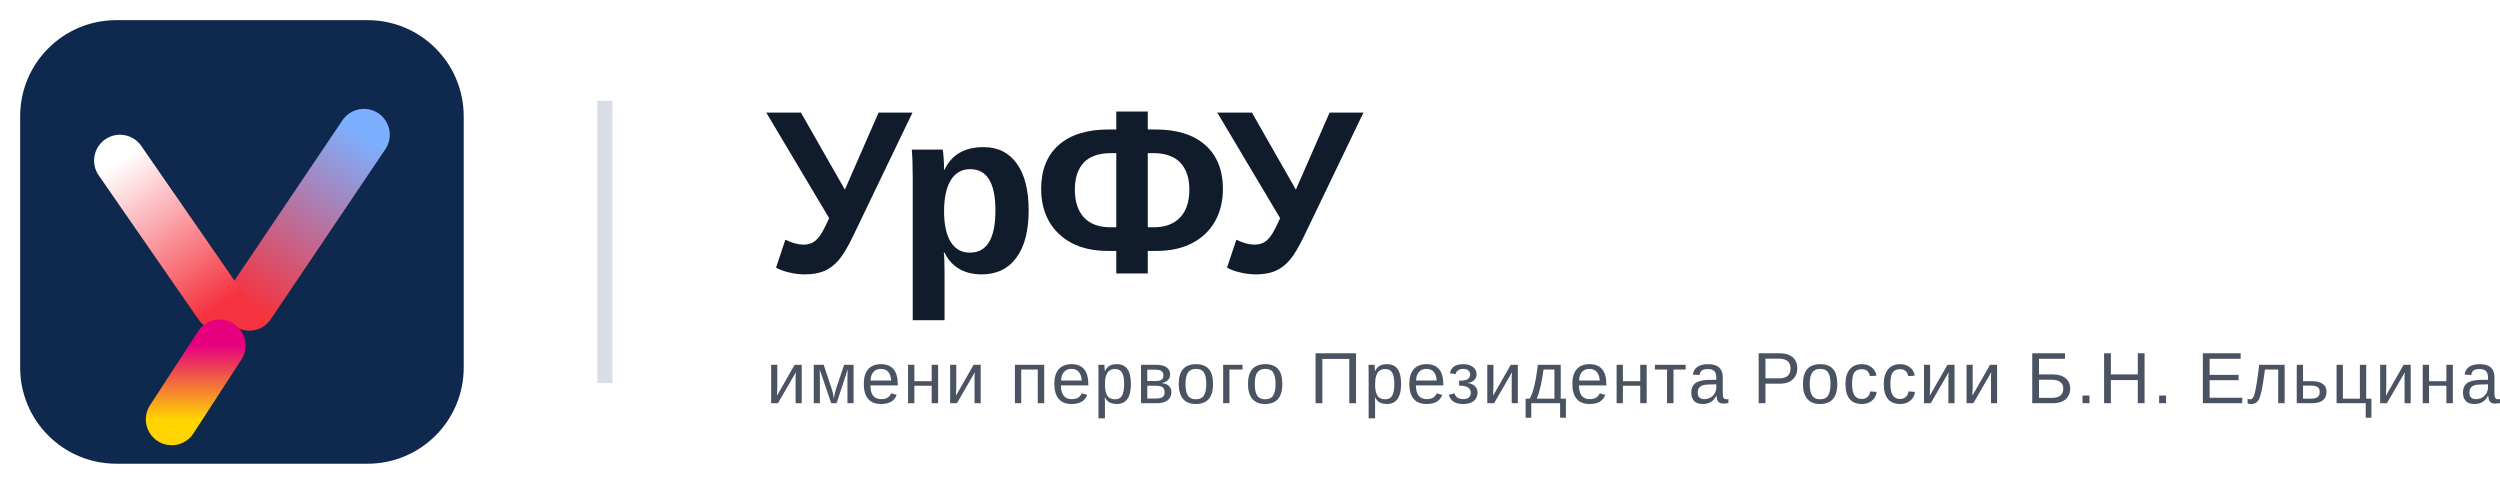
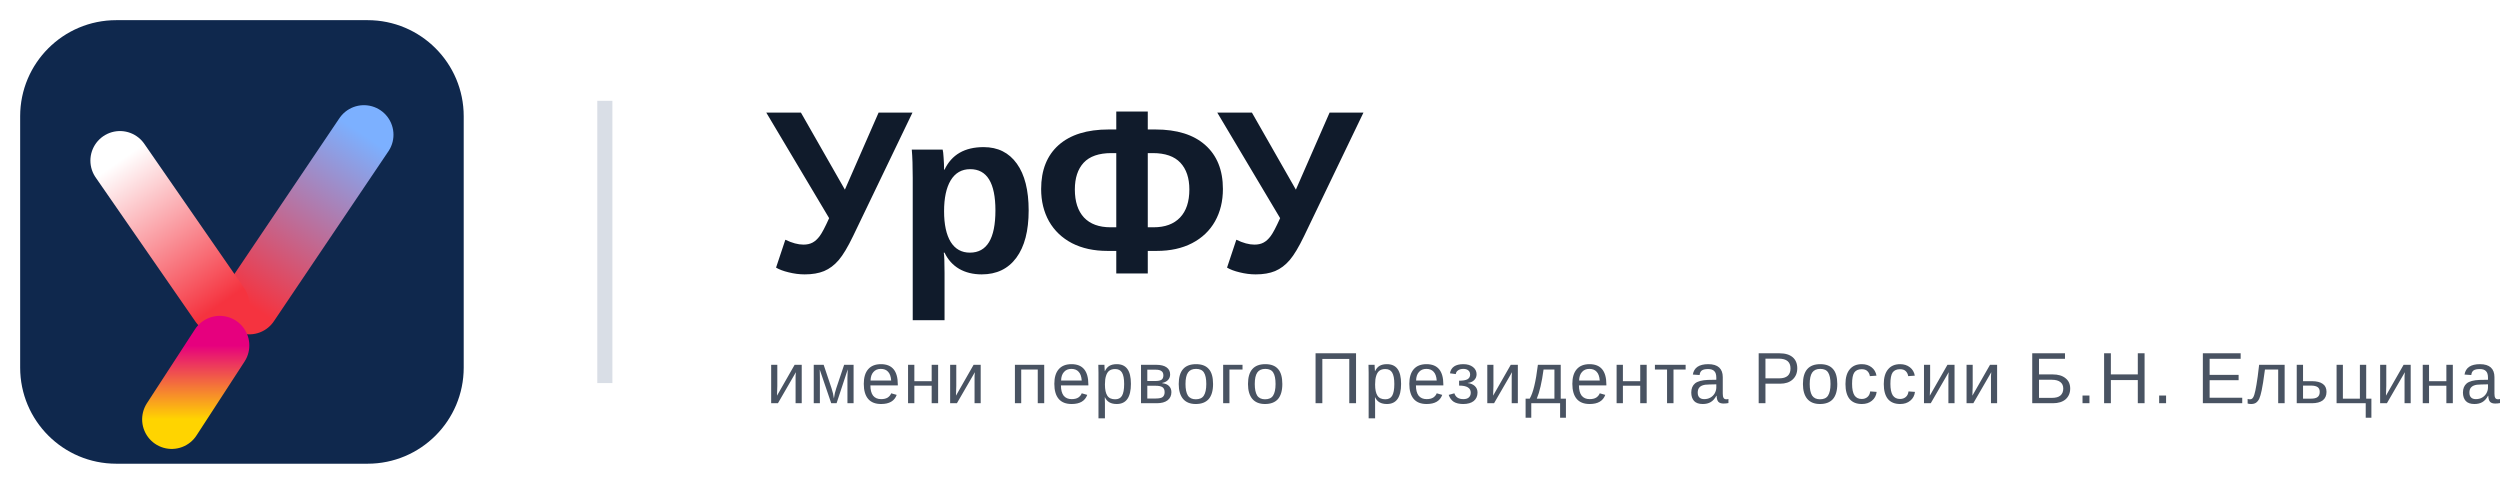
<svg xmlns="http://www.w3.org/2000/svg" width="248" height="48" viewBox="0 0 248 48" role="img" aria-label="УрФУ — Уральский федеральный университет">
  <defs>
    <linearGradient id="gL" gradientUnits="userSpaceOnUse" x1="27" y1="38" x2="54" y2="77">
      <stop offset="0" stop-color="#FFFFFF" />
      <stop offset="1" stop-color="#F5333F" />
    </linearGradient>
    <linearGradient id="gR" gradientUnits="userSpaceOnUse" x1="93" y1="31" x2="62" y2="77">
      <stop offset="0" stop-color="#7CB0FF" />
      <stop offset="1" stop-color="#F5333F" />
    </linearGradient>
    <linearGradient id="gB" x1="0" y1="0" x2="0" y2="1">
      <stop offset="0" stop-color="#E6007E" />
      <stop offset="1" stop-color="#FFD400" />
    </linearGradient>
  </defs>
  <g transform="translate(2 2) scale(0.3666667)">
    <rect width="120" height="120" rx="26" fill="#0F284D" />
-     <g fill="none" stroke-width="14" stroke-linecap="round" stroke-linejoin="round">
+     <g fill="none" stroke-width="16" stroke-linecap="round" stroke-linejoin="round">
      <path d="M93 31 L62 77" stroke="url(#gR)" />
      <path d="M27 38 L54 77" stroke="url(#gL)" />
      <path d="M54 88 L41 108" stroke="url(#gB)" />
    </g>
  </g>
  <line x1="60" y1="10" x2="60" y2="38" stroke="#D9DEE6" stroke-width="1.5" />
  <text x="76" y="27" font-family="Onest, 'Golos Text', Arial, sans-serif" font-size="23" font-weight="800" letter-spacing="-0.5" fill="#101B2B">УрФУ</text>
  <text x="76" y="40" font-family="'Golos Text', Arial, sans-serif" font-size="7.2" letter-spacing="0.2" fill="#495362">имени первого Президента России Б.Н. Ельцина</text>
</svg>
